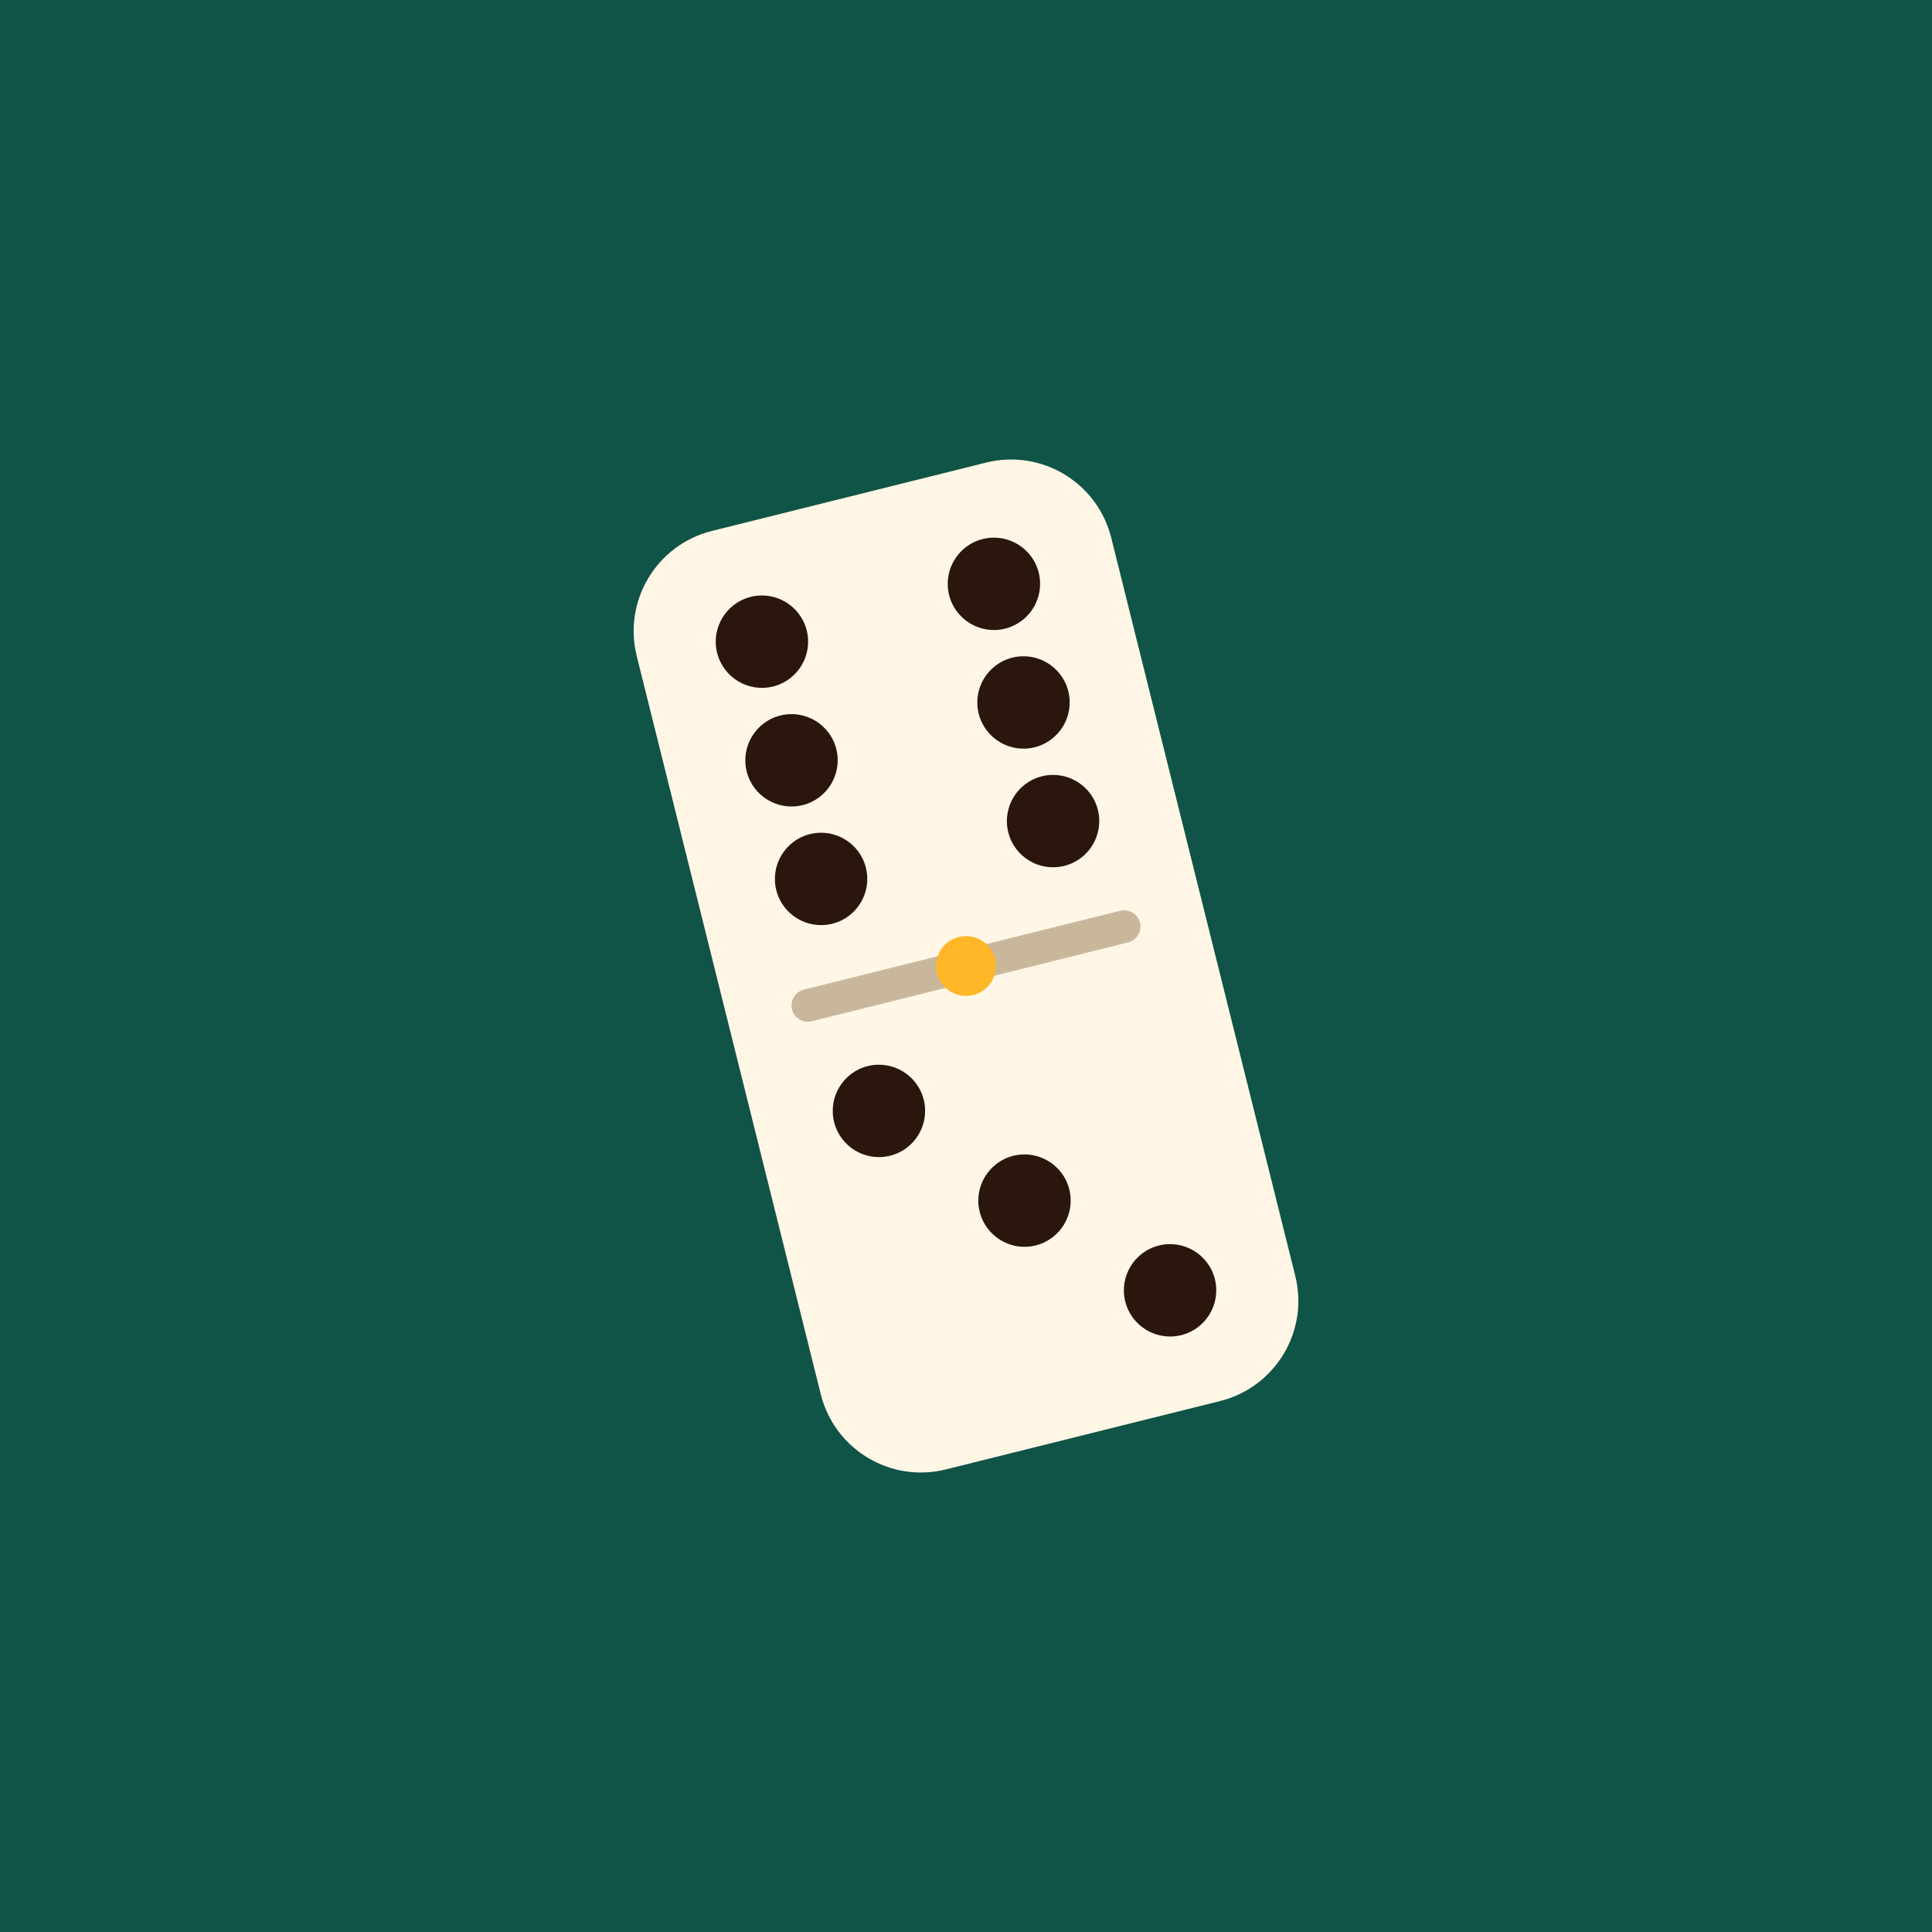
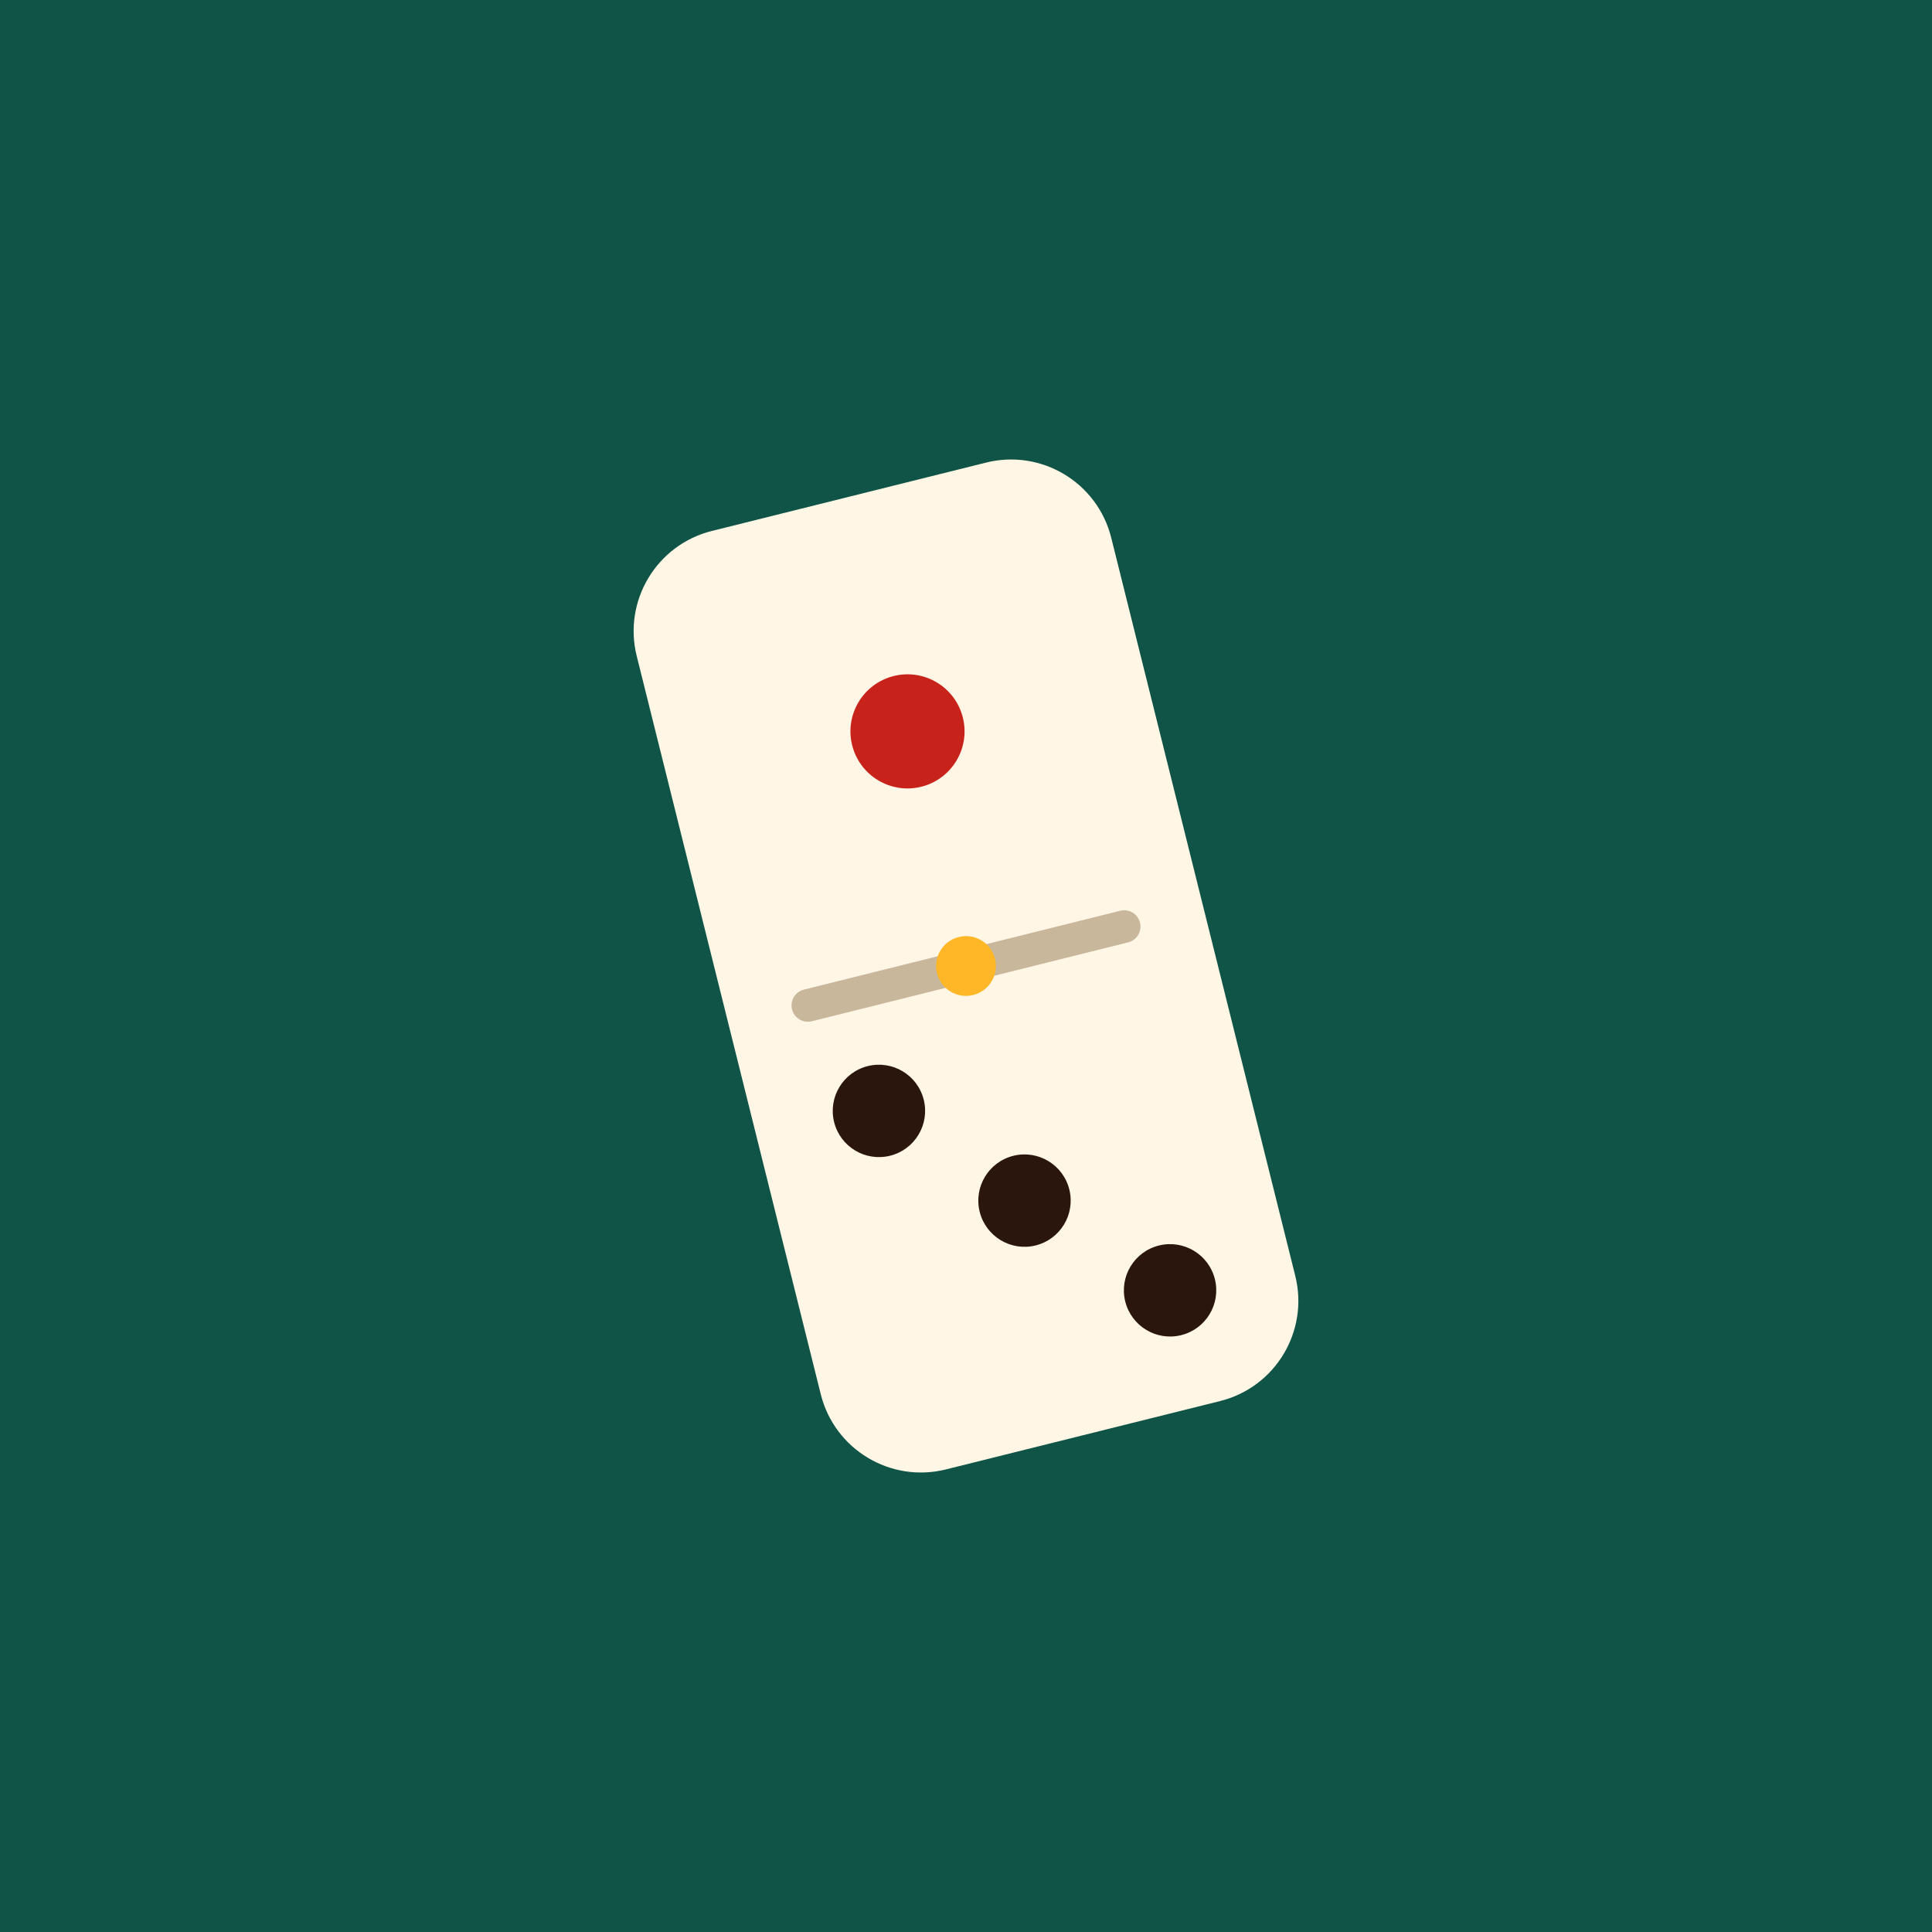
<svg xmlns="http://www.w3.org/2000/svg" viewBox="0 0 512 512">
  <rect width="512" height="512" fill="#0f5446" />
  <g transform="translate(256 256) scale(.72) rotate(-14) translate(-256 -256)">
    <rect x="166" y="78" width="180" height="356" rx="38" fill="#fff6e6" />
    <rect x="190" y="250" width="132" height="12" rx="6" fill="#c9b79c" />
    <circle cx="256" cy="256" r="11" fill="#ffb627" />
-     <g fill="#2a160d">
-       <circle cx="212" cy="122" r="17" />
-       <circle cx="300" cy="122" r="17" />
-       <circle cx="212" cy="167" r="17" />
-       <circle cx="300" cy="167" r="17" />
-       <circle cx="212" cy="212" r="17" />
-       <circle cx="300" cy="212" r="17" />
-     </g>
+     <circle cx="256" cy="167" r="21" fill="#c8231b" />
    <g fill="#2a160d">
      <circle cx="212" cy="300" r="17" />
      <circle cx="256" cy="345" r="17" />
      <circle cx="300" cy="390" r="17" />
    </g>
  </g>
</svg>
